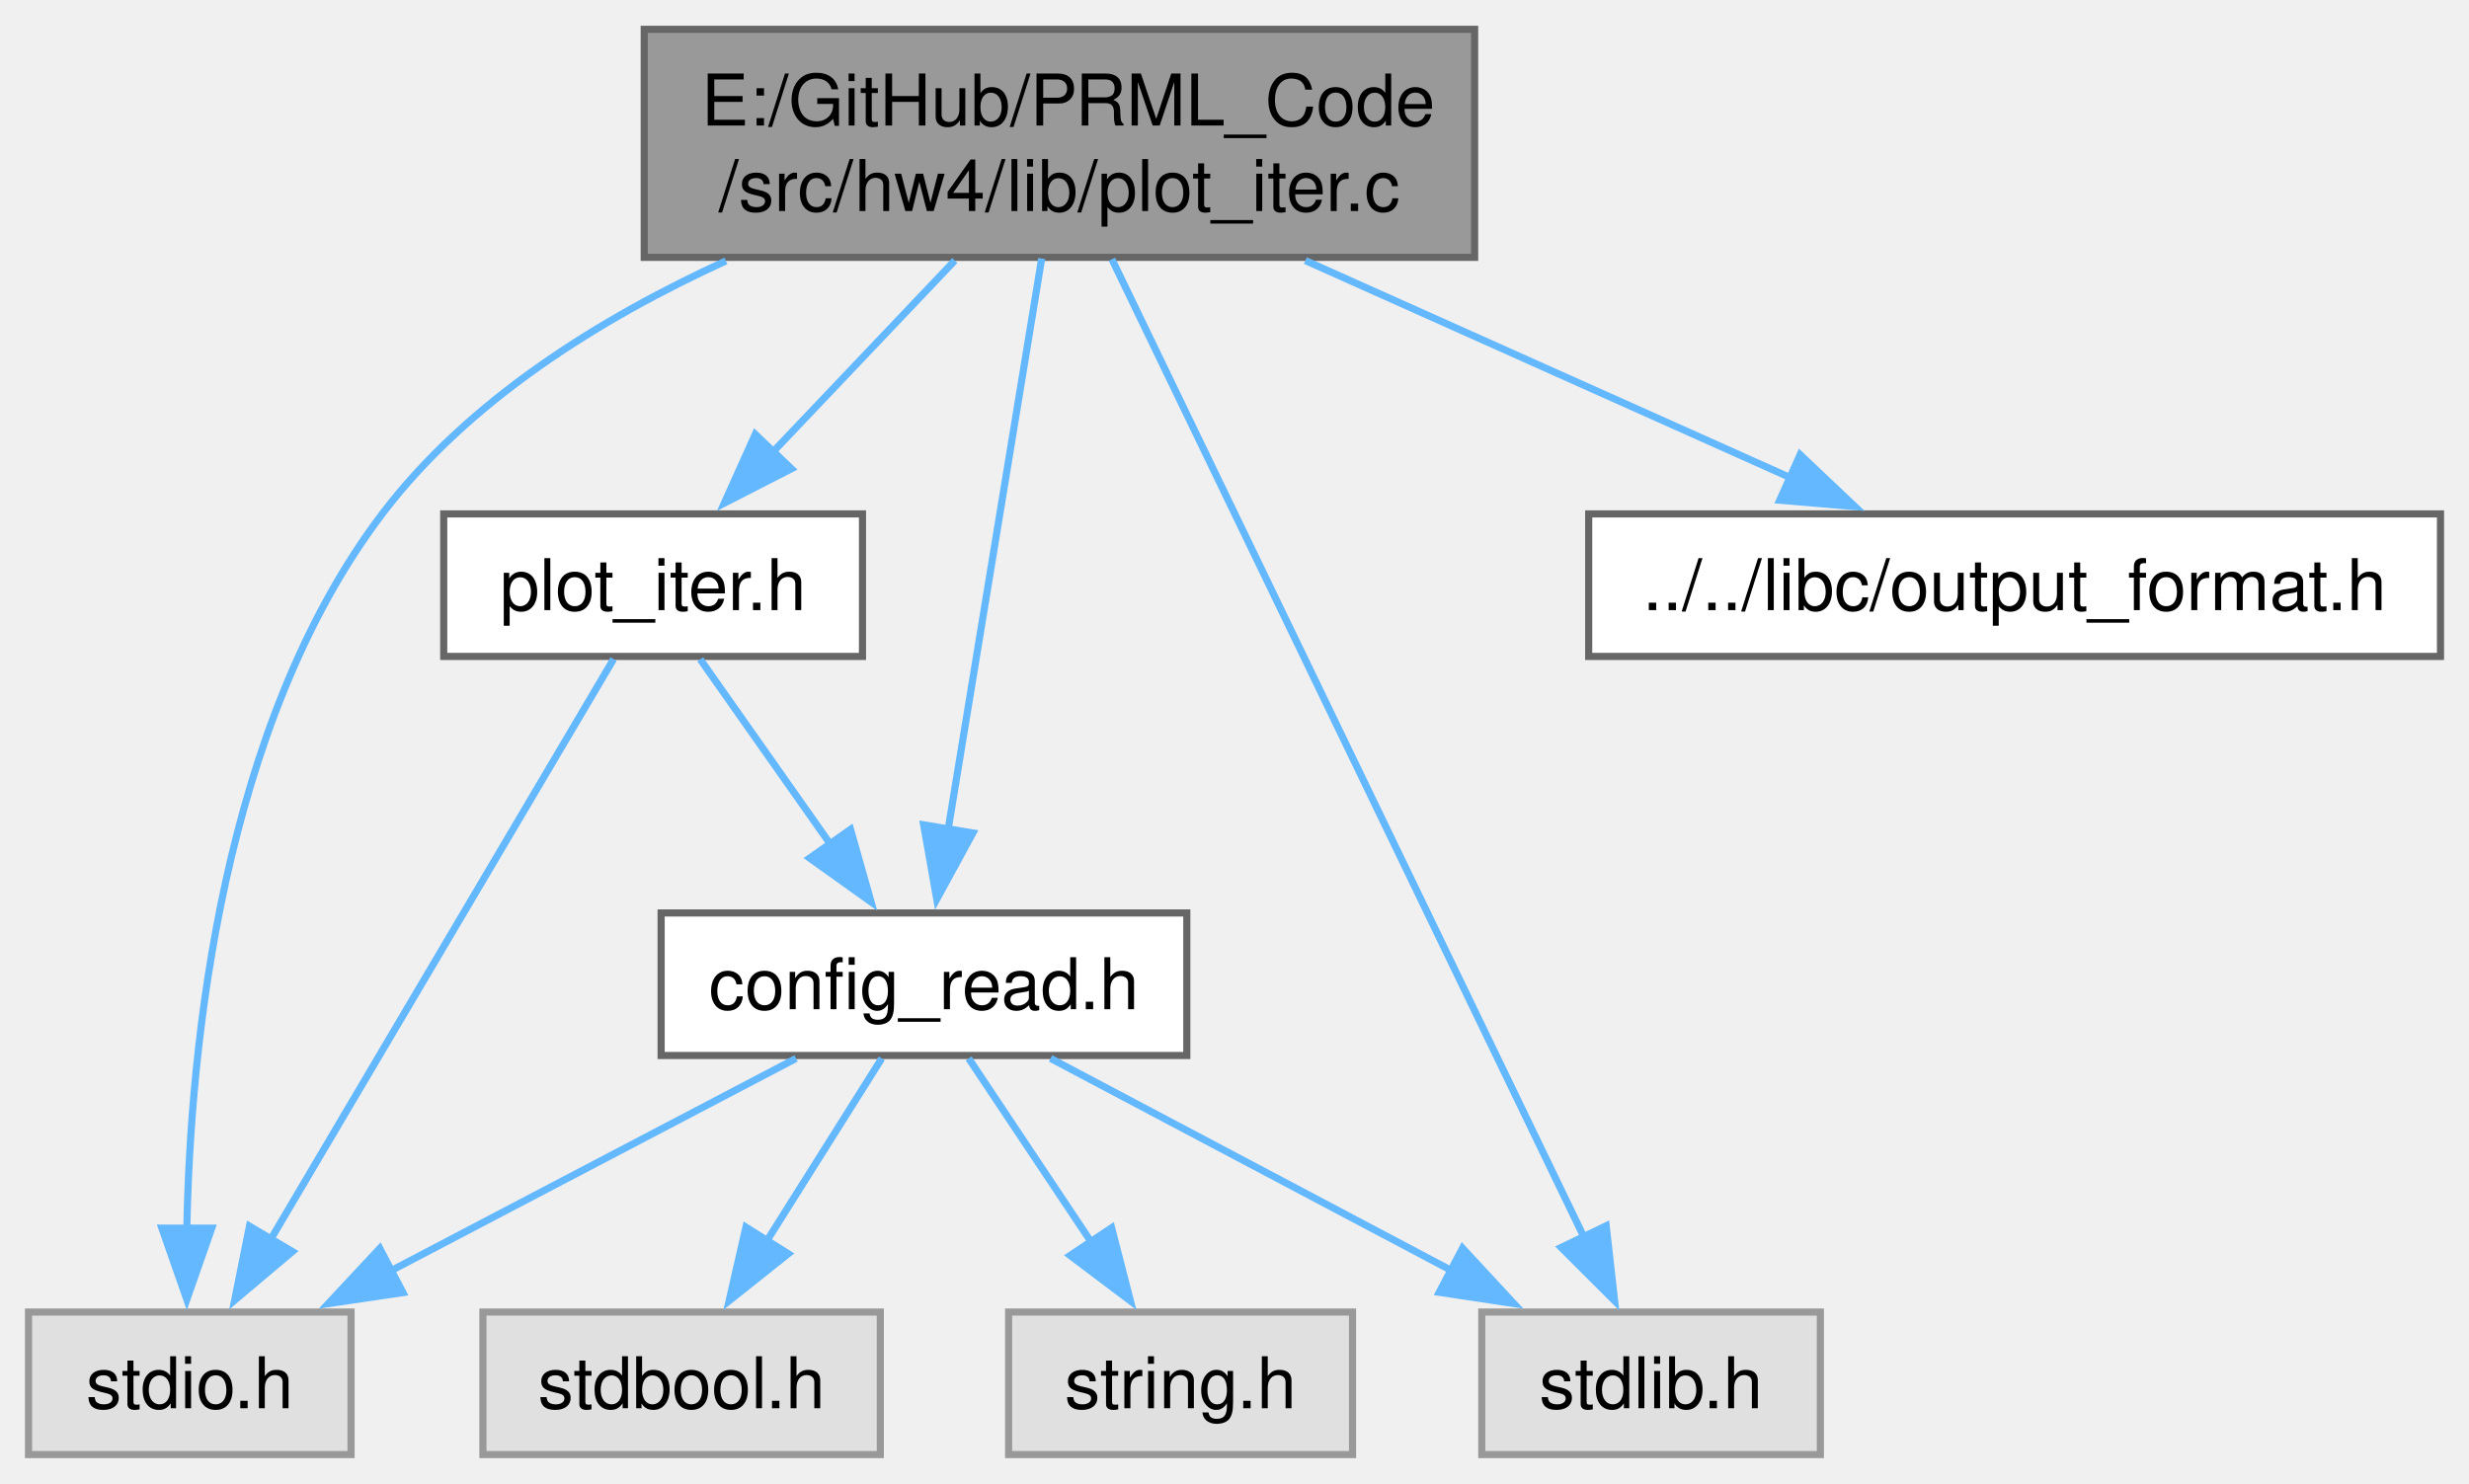
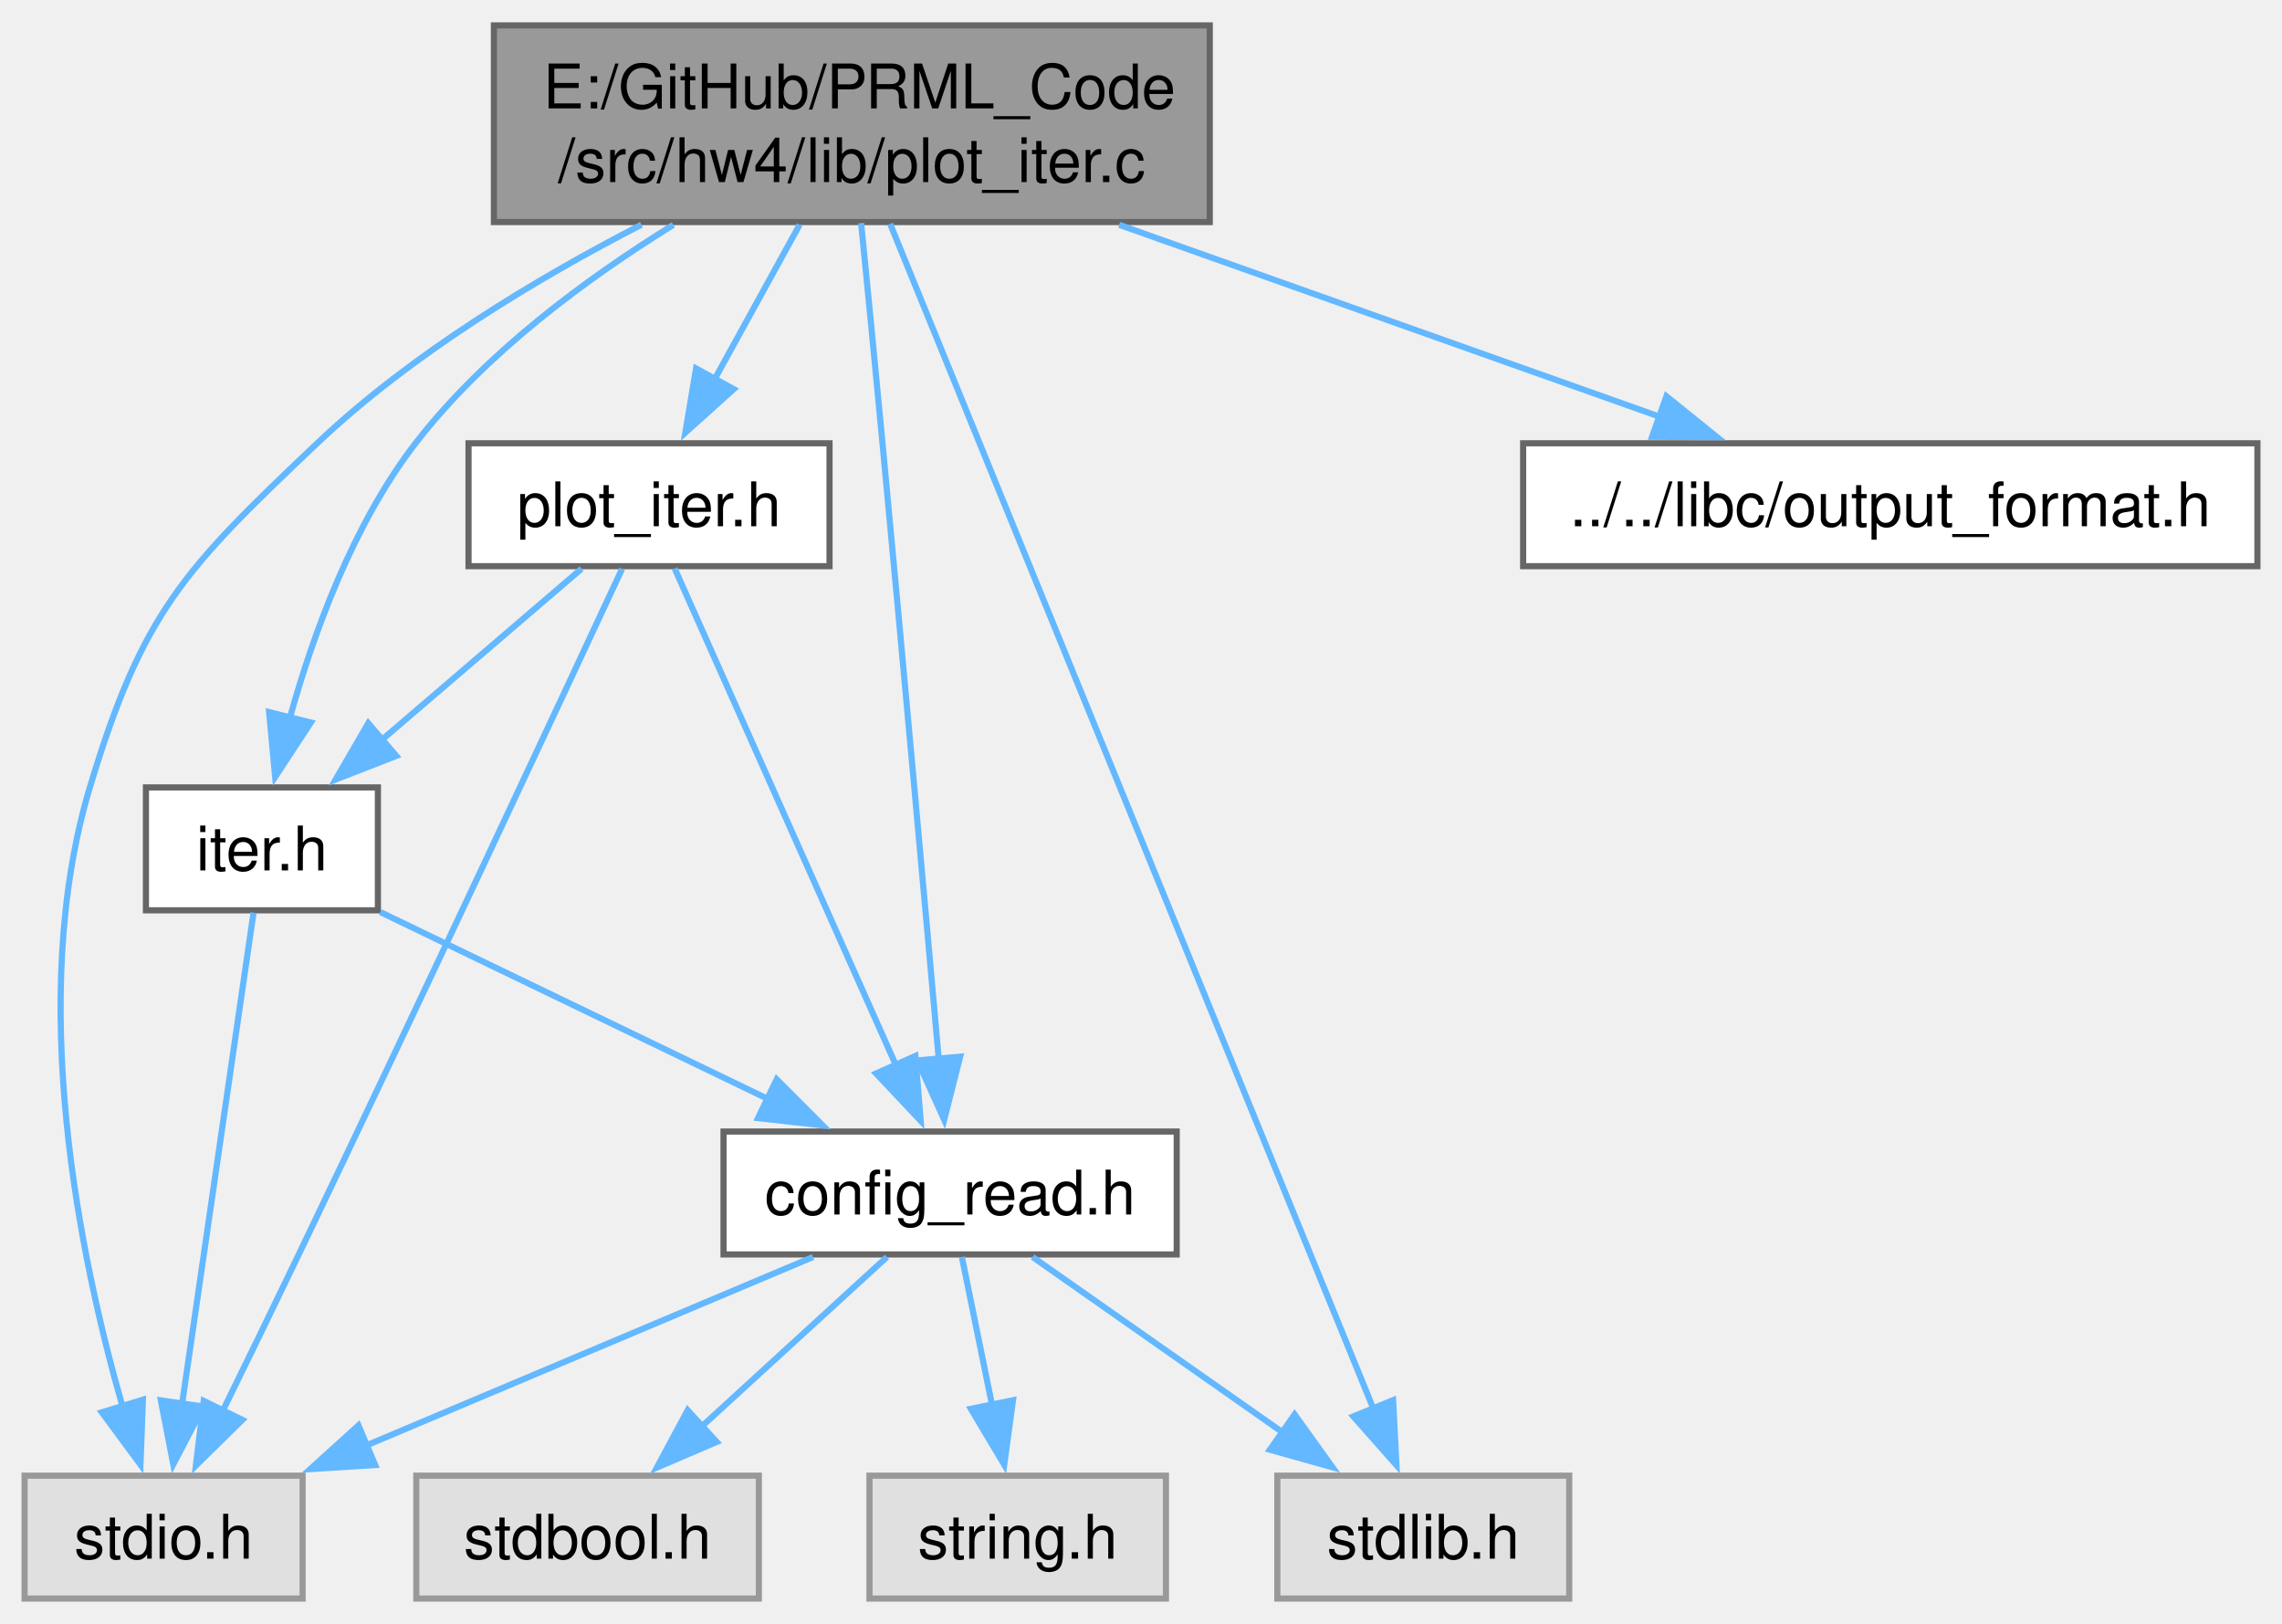
- <svg xmlns="http://www.w3.org/2000/svg" xmlns:xlink="http://www.w3.org/1999/xlink" width="346pt" height="208pt" viewBox="0.00 0.00 346.38 208.00">
-   <g id="graph0" class="graph" transform="scale(1 1) rotate(0) translate(4 204)">
+ <svg xmlns="http://www.w3.org/2000/svg" xmlns:xlink="http://www.w3.org/1999/xlink" width="371pt" height="264pt" viewBox="0.00 0.00 371.38 264.00">
+   <g id="graph0" class="graph" transform="scale(1 1) rotate(0) translate(4 260)">
    <g id="Node000001" class="node">
      <g id="a_Node000001">
        <a xlink:title=" ">
-           <polygon fill="#999999" stroke="#666666" points="202.88,-200 86.38,-200 86.38,-168 202.88,-168 202.88,-200" />
-           <text text-anchor="start" x="94.38" y="-186.5" font-family="Helvetica,sans-Serif" font-size="10.00">E:/GitHub/PRML_Code</text>
-           <text text-anchor="middle" x="144.62" y="-174.5" font-family="Helvetica,sans-Serif" font-size="10.00">/src/hw4/lib/plot_iter.c</text>
+           <polygon fill="#999999" stroke="#666666" points="192.88,-256 76.38,-256 76.38,-224 192.88,-224 192.88,-256" />
+           <text text-anchor="start" x="84.38" y="-242.5" font-family="Helvetica,sans-Serif" font-size="10.00">E:/GitHub/PRML_Code</text>
+           <text text-anchor="middle" x="134.62" y="-230.5" font-family="Helvetica,sans-Serif" font-size="10.00">/src/hw4/lib/plot_iter.c</text>
        </a>
      </g>
    </g>
    <g id="Node000002" class="node">
      <g id="a_Node000002">
        <a xlink:title=" ">
          <polygon fill="#e0e0e0" stroke="#999999" points="45.25,-20 0,-20 0,0 45.25,0 45.25,-20" />
          <text text-anchor="middle" x="22.62" y="-6.5" font-family="Helvetica,sans-Serif" font-size="10.00">stdio.h</text>
        </a>
      </g>
    </g>
    <g id="edge1_Node000001_Node000002" class="edge">
      <g id="a_edge1_Node000001_Node000002">
        <a xlink:title=" ">
-           <path fill="none" stroke="#63b8ff" d="M97.84,-167.5C80.31,-159.49 61.73,-147.96 49.62,-132 27.15,-102.36 22.71,-57.6 22.21,-31.64" />
-           <polygon fill="#63b8ff" stroke="#63b8ff" points="25.71,-31.77 22.21,-21.77 18.71,-31.77 25.71,-31.77" />
+           <path fill="none" stroke="#63b8ff" d="M100.39,-223.57C83.28,-214.76 63,-202.57 47.62,-188 25.97,-167.48 19.21,-160.57 10.62,-132 0.28,-97.58 9,-55.43 16,-31.05" />
+           <polygon fill="#63b8ff" stroke="#63b8ff" points="19.26,-32.37 18.86,-21.79 12.57,-30.31 19.26,-32.37" />
        </a>
      </g>
    </g>
    <g id="Node000003" class="node">
      <g id="a_Node000003">
        <a xlink:title=" ">
          <polygon fill="#e0e0e0" stroke="#999999" points="251.38,-20 203.88,-20 203.88,0 251.38,0 251.38,-20" />
          <text text-anchor="middle" x="227.62" y="-6.5" font-family="Helvetica,sans-Serif" font-size="10.00">stdlib.h</text>
        </a>
      </g>
    </g>
    <g id="edge2_Node000001_Node000003" class="edge">
      <g id="a_edge2_Node000001_Node000003">
        <a xlink:title=" ">
-           <path fill="none" stroke="#63b8ff" d="M151.99,-167.74C167.1,-136.42 201.6,-64.94 218.27,-30.4" />
-           <polygon fill="#63b8ff" stroke="#63b8ff" points="221.33,-32.1 222.52,-21.57 215.02,-29.06 221.33,-32.1" />
+           <path fill="none" stroke="#63b8ff" d="M140.87,-223.69C157.21,-183.63 201.21,-75.75 219.49,-30.94" />
+           <polygon fill="#63b8ff" stroke="#63b8ff" points="222.72,-32.29 223.26,-21.71 216.24,-29.64 222.72,-32.29" />
        </a>
      </g>
    </g>
    <g id="Node000004" class="node">
      <g id="a_Node000004">
        <a xlink:href="plot__iter_8h.html" target="_top" xlink:title="Create a gnuplot drawing API for iter.h.">
-           <polygon fill="white" stroke="#666666" points="117,-132 58.25,-132 58.25,-112 117,-112 117,-132" />
-           <text text-anchor="middle" x="87.62" y="-118.5" font-family="Helvetica,sans-Serif" font-size="10.00">plot_iter.h</text>
+           <polygon fill="white" stroke="#666666" points="131,-188 72.25,-188 72.25,-168 131,-168 131,-188" />
+           <text text-anchor="middle" x="101.62" y="-174.5" font-family="Helvetica,sans-Serif" font-size="10.00">plot_iter.h</text>
        </a>
      </g>
    </g>
    <g id="edge3_Node000001_Node000004" class="edge">
      <g id="a_edge3_Node000001_Node000004">
        <a xlink:title=" ">
-           <path fill="none" stroke="#63b8ff" d="M129.95,-167.55C122.11,-159.3 112.44,-149.12 104.32,-140.57" />
-           <polygon fill="#63b8ff" stroke="#63b8ff" points="107.03,-138.34 97.61,-133.51 101.96,-143.17 107.03,-138.34" />
+           <path fill="none" stroke="#63b8ff" d="M126.13,-223.55C121.93,-215.91 116.81,-206.61 112.34,-198.49" />
+           <polygon fill="#63b8ff" stroke="#63b8ff" points="115.41,-196.81 107.53,-189.73 109.28,-200.18 115.41,-196.81" />
        </a>
      </g>
    </g>
    <g id="Node000005" class="node">
      <g id="a_Node000005">
        <a xlink:href="config__read_8h.html" target="_top" xlink:title=" ">
-           <polygon fill="white" stroke="#666666" points="162.5,-76 88.75,-76 88.75,-56 162.5,-56 162.5,-76" />
-           <text text-anchor="middle" x="125.62" y="-62.5" font-family="Helvetica,sans-Serif" font-size="10.00">config_read.h</text>
+           <polygon fill="white" stroke="#666666" points="187.5,-76 113.75,-76 113.75,-56 187.5,-56 187.5,-76" />
+           <text text-anchor="middle" x="150.62" y="-62.5" font-family="Helvetica,sans-Serif" font-size="10.00">config_read.h</text>
        </a>
      </g>
    </g>
-     <g id="edge10_Node000001_Node000005" class="edge">
-       <g id="a_edge10_Node000001_Node000005">
+     <g id="edge13_Node000001_Node000005" class="edge">
+       <g id="a_edge13_Node000001_Node000005">
        <a xlink:title=" ">
-           <path fill="none" stroke="#63b8ff" d="M142.14,-167.84C138.78,-147.32 132.77,-110.63 129,-87.62" />
-           <polygon fill="#63b8ff" stroke="#63b8ff" points="132.49,-87.23 127.42,-77.93 125.58,-88.37 132.49,-87.23" />
+           <path fill="none" stroke="#63b8ff" d="M136.14,-223.83C137.15,-213.69 138.49,-200.05 139.62,-188 142.95,-152.75 146.65,-111.71 148.79,-87.63" />
+           <polygon fill="#63b8ff" stroke="#63b8ff" points="152.26,-88.19 149.66,-77.92 145.29,-87.57 152.26,-88.19" />
        </a>
      </g>
    </g>
    <g id="Node000008" class="node">
      <g id="a_Node000008">
-         <a xlink:href="libc_2output__format_8h.html" target="_top" xlink:title="Output format struct for color printing (charactors)">
-           <polygon fill="white" stroke="#666666" points="338.38,-132 218.88,-132 218.88,-112 338.38,-112 338.38,-132" />
-           <text text-anchor="middle" x="278.62" y="-118.5" font-family="Helvetica,sans-Serif" font-size="10.00">../../libc/output_format.h</text>
+         <a xlink:href="iter_8h.html" target="_top" xlink:title="Iterate through points and fine the point closest to the intersection of lines.">
+           <polygon fill="white" stroke="#666666" points="57.5,-132 19.75,-132 19.75,-112 57.5,-112 57.5,-132" />
+           <text text-anchor="middle" x="38.62" y="-118.5" font-family="Helvetica,sans-Serif" font-size="10.00">iter.h</text>
        </a>
      </g>
    </g>
-     <g id="edge11_Node000001_Node000008" class="edge">
-       <g id="a_edge11_Node000001_Node000008">
+     <g id="edge14_Node000001_Node000008" class="edge">
+       <g id="a_edge14_Node000001_Node000008">
        <a xlink:title=" ">
-           <path fill="none" stroke="#63b8ff" d="M179.13,-167.55C200.17,-158.13 226.84,-146.19 247.27,-137.04" />
-           <polygon fill="#63b8ff" stroke="#63b8ff" points="248.54,-140.31 256.23,-133.03 245.68,-133.92 248.54,-140.31" />
+           <path fill="none" stroke="#63b8ff" d="M105.58,-223.54C91.32,-214.72 74.85,-202.54 63.62,-188 53.44,-174.81 46.98,-156.99 43.18,-143.34" />
+           <polygon fill="#63b8ff" stroke="#63b8ff" points="46.59,-142.56 40.78,-133.7 39.8,-144.25 46.59,-142.56" />
+         </a>
+       </g>
+     </g>
+     <g id="Node000009" class="node">
+       <g id="a_Node000009">
+         <a xlink:href="libc_2output__format_8h.html" target="_top" xlink:title="Output format struct for color printing (charactors)">
+           <polygon fill="white" stroke="#666666" points="363.38,-188 243.88,-188 243.88,-168 363.38,-168 363.38,-188" />
+           <text text-anchor="middle" x="303.62" y="-174.5" font-family="Helvetica,sans-Serif" font-size="10.00">../../libc/output_format.h</text>
+         </a>
+       </g>
+     </g>
+     <g id="edge15_Node000001_Node000009" class="edge">
+       <g id="a_edge15_Node000001_Node000009">
+         <a xlink:title=" ">
+           <path fill="none" stroke="#63b8ff" d="M178.15,-223.55C205.45,-213.86 240.27,-201.49 266.31,-192.25" />
+           <polygon fill="#63b8ff" stroke="#63b8ff" points="267.2,-195.65 275.45,-189 264.86,-189.05 267.2,-195.65" />
        </a>
      </g>
    </g>
    <g id="edge4_Node000004_Node000002" class="edge">
      <g id="a_edge4_Node000004_Node000002">
        <a xlink:title=" ">
-           <path fill="none" stroke="#63b8ff" d="M82.08,-111.62C71.43,-93.6 47.92,-53.81 33.87,-30.02" />
-           <polygon fill="#63b8ff" stroke="#63b8ff" points="37.02,-28.49 28.92,-21.66 31,-32.05 37.02,-28.49" />
+           <path fill="none" stroke="#63b8ff" d="M97.24,-167.56C87.74,-147.17 64.52,-97.45 44.62,-56 40.58,-47.58 36.06,-38.31 32.17,-30.38" />
+           <polygon fill="#63b8ff" stroke="#63b8ff" points="35.44,-29.08 27.88,-21.65 29.15,-32.17 35.44,-29.08" />
        </a>
      </g>
    </g>
    <g id="edge5_Node000004_Node000005" class="edge">
      <g id="a_edge5_Node000004_Node000005">
        <a xlink:title=" ">
-           <path fill="none" stroke="#63b8ff" d="M94.24,-111.59C99.31,-104.39 106.46,-94.23 112.65,-85.43" />
-           <polygon fill="#63b8ff" stroke="#63b8ff" points="115.32,-87.73 118.21,-77.54 109.59,-83.7 115.32,-87.73" />
+           <path fill="none" stroke="#63b8ff" d="M105.8,-167.62C113.76,-149.76 131.24,-110.53 141.86,-86.67" />
+           <polygon fill="#63b8ff" stroke="#63b8ff" points="144.97,-88.3 145.84,-77.74 138.58,-85.45 144.97,-88.3" />
+         </a>
+       </g>
+     </g>
+     <g id="edge10_Node000004_Node000008" class="edge">
+       <g id="a_edge10_Node000004_Node000008">
+         <a xlink:title=" ">
+           <path fill="none" stroke="#63b8ff" d="M90.65,-167.59C81.71,-159.93 68.85,-148.91 58.16,-139.75" />
+           <polygon fill="#63b8ff" stroke="#63b8ff" points="60.49,-137.13 50.62,-133.28 55.94,-142.45 60.49,-137.13" />
        </a>
      </g>
    </g>
    <g id="edge6_Node000005_Node000002" class="edge">
      <g id="a_edge6_Node000005_Node000002">
        <a xlink:title=" ">
-           <path fill="none" stroke="#63b8ff" d="M107.68,-55.59C91.98,-47.36 68.89,-35.26 50.74,-25.74" />
-           <polygon fill="#63b8ff" stroke="#63b8ff" points="52.53,-22.73 42.05,-21.18 49.28,-28.93 52.53,-22.73" />
+           <path fill="none" stroke="#63b8ff" d="M128.33,-55.59C108.26,-47.13 78.51,-34.58 55.67,-24.94" />
+           <polygon fill="#63b8ff" stroke="#63b8ff" points="57.06,-21.73 46.49,-21.07 54.34,-28.18 57.06,-21.73" />
        </a>
      </g>
    </g>
    <g id="edge7_Node000005_Node000003" class="edge">
      <g id="a_edge7_Node000005_Node000003">
        <a xlink:title=" ">
-           <path fill="none" stroke="#63b8ff" d="M143.39,-55.59C158.95,-47.36 181.81,-35.26 199.79,-25.74" />
-           <polygon fill="#63b8ff" stroke="#63b8ff" points="201.18,-28.96 208.38,-21.19 197.91,-22.77 201.18,-28.96" />
+           <path fill="none" stroke="#63b8ff" d="M164.04,-55.59C175.23,-47.74 191.44,-36.38 204.68,-27.09" />
+           <polygon fill="#63b8ff" stroke="#63b8ff" points="206.69,-29.96 212.87,-21.35 202.67,-24.22 206.69,-29.96" />
        </a>
      </g>
    </g>
    <g id="Node000006" class="node">
      <g id="a_Node000006">
        <a xlink:title=" ">
          <polygon fill="#e0e0e0" stroke="#999999" points="119.5,-20 63.75,-20 63.75,0 119.5,0 119.5,-20" />
          <text text-anchor="middle" x="91.62" y="-6.5" font-family="Helvetica,sans-Serif" font-size="10.00">stdbool.h</text>
        </a>
      </g>
    </g>
    <g id="edge8_Node000005_Node000006" class="edge">
      <g id="a_edge8_Node000005_Node000006">
        <a xlink:title=" ">
-           <path fill="none" stroke="#63b8ff" d="M119.7,-55.59C115.27,-48.55 109.05,-38.67 103.59,-30" />
-           <polygon fill="#63b8ff" stroke="#63b8ff" points="106.58,-28.18 98.29,-21.58 100.65,-31.91 106.58,-28.18" />
+           <path fill="none" stroke="#63b8ff" d="M140.35,-55.59C132.06,-48.01 120.18,-37.13 110.22,-28.02" />
+           <polygon fill="#63b8ff" stroke="#63b8ff" points="112.64,-25.49 102.9,-21.32 107.91,-30.65 112.64,-25.49" />
        </a>
      </g>
    </g>
    <g id="Node000007" class="node">
      <g id="a_Node000007">
        <a xlink:title=" ">
          <polygon fill="#e0e0e0" stroke="#999999" points="185.75,-20 137.5,-20 137.5,0 185.75,0 185.75,-20" />
          <text text-anchor="middle" x="161.62" y="-6.5" font-family="Helvetica,sans-Serif" font-size="10.00">string.h</text>
        </a>
      </g>
    </g>
    <g id="edge9_Node000005_Node000007" class="edge">
      <g id="a_edge9_Node000005_Node000007">
        <a xlink:title=" ">
-           <path fill="none" stroke="#63b8ff" d="M131.9,-55.59C136.64,-48.47 143.32,-38.45 149.15,-29.72" />
-           <polygon fill="#63b8ff" stroke="#63b8ff" points="151.95,-31.82 154.59,-21.56 146.13,-27.94 151.95,-31.82" />
+           <path fill="none" stroke="#63b8ff" d="M152.54,-55.59C153.9,-48.93 155.77,-39.75 157.46,-31.44" />
+           <polygon fill="#63b8ff" stroke="#63b8ff" points="160.86,-32.28 159.43,-21.78 154,-30.88 160.86,-32.28" />
+         </a>
+       </g>
+     </g>
+     <g id="edge11_Node000008_Node000002" class="edge">
+       <g id="a_edge11_Node000008_Node000002">
+         <a xlink:title=" ">
+           <path fill="none" stroke="#63b8ff" d="M37.26,-111.62C34.7,-94.01 29.11,-55.59 25.63,-31.65" />
+           <polygon fill="#63b8ff" stroke="#63b8ff" points="29.11,-31.24 24.2,-21.85 22.18,-32.25 29.11,-31.24" />
+         </a>
+       </g>
+     </g>
+     <g id="edge12_Node000008_Node000005" class="edge">
+       <g id="a_edge12_Node000008_Node000005">
+         <a xlink:title=" ">
+           <path fill="none" stroke="#63b8ff" d="M57.88,-111.72C75.27,-103.33 101.12,-90.87 121.12,-81.23" />
+           <polygon fill="#63b8ff" stroke="#63b8ff" points="122.4,-84.5 129.88,-77 119.36,-78.19 122.4,-84.5" />
        </a>
      </g>
    </g>
  </g>
</svg>
